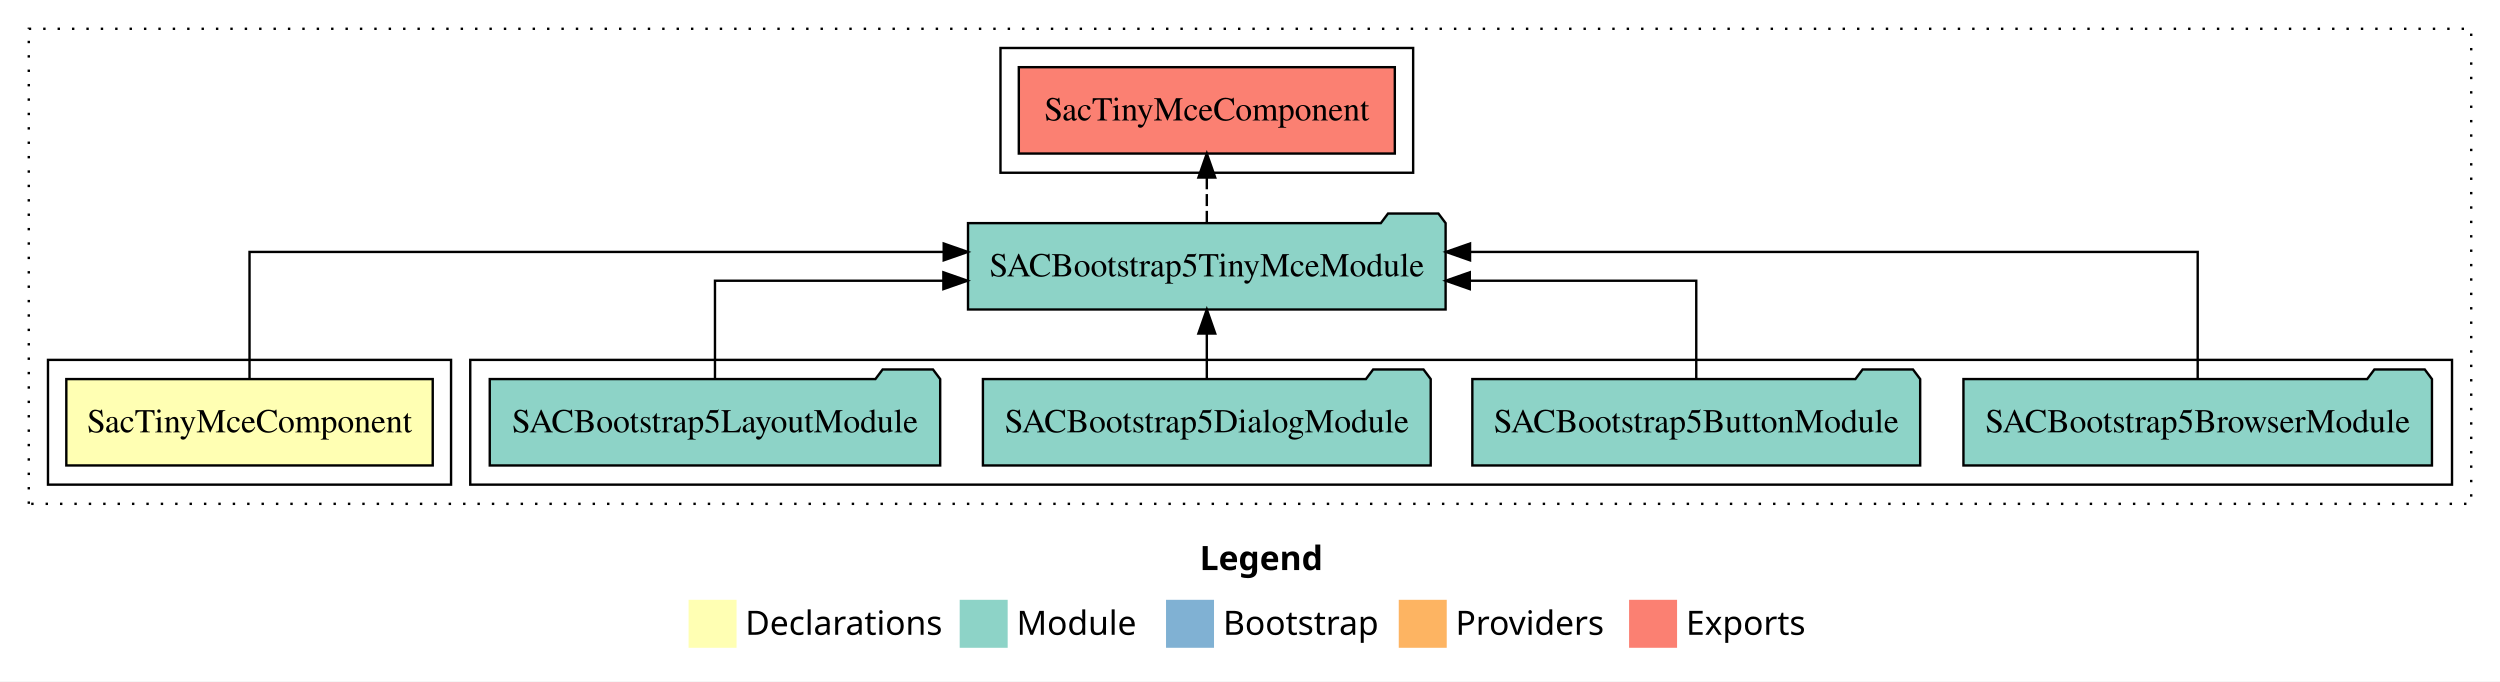
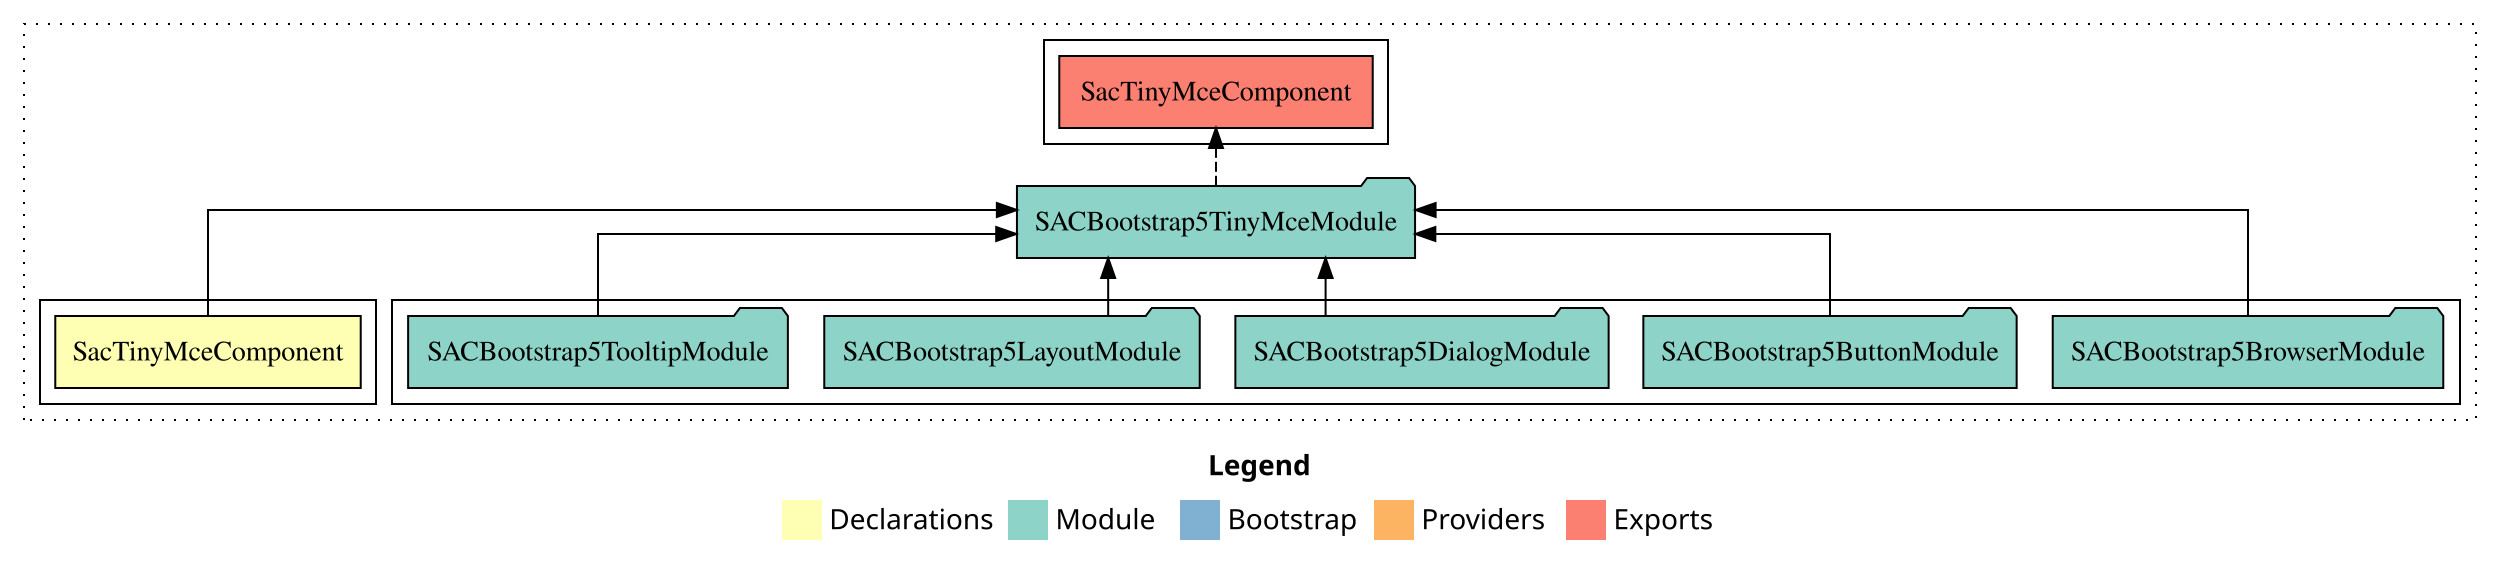
- <svg xmlns="http://www.w3.org/2000/svg" width="1042pt" height="284pt" viewBox="0.00 0.00 1042.00 284.00">
+ <svg xmlns="http://www.w3.org/2000/svg" width="1250pt" height="284pt" viewBox="0.00 0.00 1250.00 284.00">
  <g id="graph0" class="graph" transform="scale(1 1) rotate(0) translate(4 280)">
-     <polygon fill="white" stroke="transparent" points="-4,4 -4,-280 1038,-280 1038,4 -4,4" />
-     <text text-anchor="start" x="496.01" y="-42.4" font-family="Times-12" font-weight="bold" font-size="14.00">Legend</text>
-     <polygon fill="#ffffb3" stroke="transparent" points="283,-10 283,-30 303,-30 303,-10 283,-10" />
-     <text text-anchor="start" x="306.63" y="-15.4" font-family="Times-12" font-size="14.00">  Declarations</text>
-     <polygon fill="#8dd3c7" stroke="transparent" points="396,-10 396,-30 416,-30 416,-10 396,-10" />
-     <text text-anchor="start" x="419.73" y="-15.4" font-family="Times-12" font-size="14.00">  Module</text>
-     <polygon fill="#80b1d3" stroke="transparent" points="482,-10 482,-30 502,-30 502,-10 482,-10" />
-     <text text-anchor="start" x="505.78" y="-15.4" font-family="Times-12" font-size="14.00">  Bootstrap</text>
-     <polygon fill="#fdb462" stroke="transparent" points="579,-10 579,-30 599,-30 599,-10 579,-10" />
-     <text text-anchor="start" x="602.67" y="-15.4" font-family="Times-12" font-size="14.00">  Providers</text>
-     <polygon fill="#fb8072" stroke="transparent" points="675,-10 675,-30 695,-30 695,-10 675,-10" />
-     <text text-anchor="start" x="698.73" y="-15.4" font-family="Times-12" font-size="14.00">  Exports</text>
+     <polygon fill="white" stroke="transparent" points="-4,4 -4,-280 1246,-280 1246,4 -4,4" />
+     <text text-anchor="start" x="600.01" y="-42.4" font-family="Times-12" font-weight="bold" font-size="14.00">Legend</text>
+     <polygon fill="#ffffb3" stroke="transparent" points="387,-10 387,-30 407,-30 407,-10 387,-10" />
+     <text text-anchor="start" x="410.63" y="-15.4" font-family="Times-12" font-size="14.00">  Declarations</text>
+     <polygon fill="#8dd3c7" stroke="transparent" points="500,-10 500,-30 520,-30 520,-10 500,-10" />
+     <text text-anchor="start" x="523.73" y="-15.4" font-family="Times-12" font-size="14.00">  Module</text>
+     <polygon fill="#80b1d3" stroke="transparent" points="586,-10 586,-30 606,-30 606,-10 586,-10" />
+     <text text-anchor="start" x="609.78" y="-15.4" font-family="Times-12" font-size="14.00">  Bootstrap</text>
+     <polygon fill="#fdb462" stroke="transparent" points="683,-10 683,-30 703,-30 703,-10 683,-10" />
+     <text text-anchor="start" x="706.67" y="-15.4" font-family="Times-12" font-size="14.00">  Providers</text>
+     <polygon fill="#fb8072" stroke="transparent" points="779,-10 779,-30 799,-30 799,-10 779,-10" />
+     <text text-anchor="start" x="802.73" y="-15.4" font-family="Times-12" font-size="14.00">  Exports</text>
    <g id="clust1" class="cluster">
-       <polygon fill="none" stroke="black" stroke-dasharray="1,5" points="8,-70 8,-268 1026,-268 1026,-70 8,-70" />
-     </g>
-     <g id="clust5" class="cluster">
-       <polygon fill="none" stroke="black" points="413,-208 413,-260 585,-260 585,-208 413,-208" />
+       <polygon fill="none" stroke="black" stroke-dasharray="1,5" points="8,-70 8,-268 1234,-268 1234,-70 8,-70" />
    </g>
    <g id="clust4" class="cluster">
-       <polygon fill="none" stroke="black" points="192,-78 192,-130 1018,-130 1018,-78 192,-78" />
+       <polygon fill="none" stroke="black" points="192,-78 192,-130 1226,-130 1226,-78 192,-78" />
    </g>
    <g id="clust2" class="cluster">
      <polygon fill="none" stroke="black" points="16,-78 16,-130 184,-130 184,-78 16,-78" />
+     </g>
+     <g id="clust5" class="cluster">
+       <polygon fill="none" stroke="black" points="518,-208 518,-260 690,-260 690,-208 518,-208" />
    </g>
    <g id="node1" class="node">
      <polygon fill="#ffffb3" stroke="black" points="176.36,-122 23.64,-122 23.64,-86 176.36,-86 176.36,-122" />
      <text text-anchor="middle" x="100" y="-99.8" font-family="Times,serif" font-size="14.00">SacTinyMceComponent</text>
    </g>
    <g id="node2" class="node">
-       <polygon fill="#8dd3c7" stroke="black" points="598.53,-187 595.53,-191 574.53,-191 571.53,-187 399.47,-187 399.47,-151 598.53,-151 598.53,-187" />
-       <text text-anchor="middle" x="499" y="-164.8" font-family="Times,serif" font-size="14.00">SACBootstrap5TinyMceModule</text>
+       <polygon fill="#8dd3c7" stroke="black" points="703.53,-187 700.53,-191 679.53,-191 676.53,-187 504.47,-187 504.47,-151 703.53,-151 703.53,-187" />
+       <text text-anchor="middle" x="604" y="-164.8" font-family="Times,serif" font-size="14.00">SACBootstrap5TinyMceModule</text>
    </g>
    <g id="edge1" class="edge">
-       <path fill="none" stroke="black" d="M100,-122.28C100,-143.32 100,-175 100,-175 100,-175 389.34,-175 389.34,-175" />
-       <polygon fill="black" stroke="black" points="389.34,-178.5 399.34,-175 389.34,-171.5 389.34,-178.5" />
+       <path fill="none" stroke="black" d="M100,-122.28C100,-143.32 100,-175 100,-175 100,-175 494.43,-175 494.43,-175" />
+       <polygon fill="black" stroke="black" points="494.43,-178.5 504.43,-175 494.43,-171.5 494.43,-178.5" />
+     </g>
+     <g id="node8" class="node">
+       <polygon fill="#fb8072" stroke="black" points="682.36,-252 525.64,-252 525.64,-216 682.36,-216 682.36,-252" />
+       <text text-anchor="middle" x="604" y="-229.8" font-family="Times,serif" font-size="14.00">SacTinyMceComponent </text>
+     </g>
+     <g id="edge7" class="edge">
+       <path fill="none" stroke="black" stroke-dasharray="5,2" d="M604,-187.11C604,-187.11 604,-205.99 604,-205.99" />
+       <polygon fill="black" stroke="black" points="600.5,-205.99 604,-215.99 607.5,-205.99 600.5,-205.99" />
+     </g>
+     <g id="node3" class="node">
+       <polygon fill="#8dd3c7" stroke="black" points="1217.64,-122 1214.64,-126 1193.64,-126 1190.64,-122 1022.36,-122 1022.36,-86 1217.64,-86 1217.64,-122" />
+       <text text-anchor="middle" x="1120" y="-99.8" font-family="Times,serif" font-size="14.00">SACBootstrap5BrowserModule</text>
+     </g>
+     <g id="edge2" class="edge">
+       <path fill="none" stroke="black" d="M1120,-122.28C1120,-143.32 1120,-175 1120,-175 1120,-175 713.8,-175 713.8,-175" />
+       <polygon fill="black" stroke="black" points="713.8,-171.5 703.8,-175 713.8,-178.5 713.8,-171.5" />
+     </g>
+     <g id="node4" class="node">
+       <polygon fill="#8dd3c7" stroke="black" points="1004.33,-122 1001.33,-126 980.33,-126 977.33,-122 817.67,-122 817.67,-86 1004.33,-86 1004.33,-122" />
+       <text text-anchor="middle" x="911" y="-99.8" font-family="Times,serif" font-size="14.00">SACBootstrap5ButtonModule</text>
+     </g>
+     <g id="edge3" class="edge">
+       <path fill="none" stroke="black" d="M911,-122.02C911,-139.37 911,-163 911,-163 911,-163 713.67,-163 713.67,-163" />
+       <polygon fill="black" stroke="black" points="713.67,-159.5 703.67,-163 713.67,-166.5 713.67,-159.5" />
+     </g>
+     <g id="node5" class="node">
+       <polygon fill="#8dd3c7" stroke="black" points="800.32,-122 797.32,-126 776.32,-126 773.32,-122 613.68,-122 613.68,-86 800.32,-86 800.32,-122" />
+       <text text-anchor="middle" x="707" y="-99.8" font-family="Times,serif" font-size="14.00">SACBootstrap5DialogModule</text>
+     </g>
+     <g id="edge4" class="edge">
+       <path fill="none" stroke="black" d="M658.8,-122.11C658.8,-122.11 658.8,-140.99 658.8,-140.99" />
+       <polygon fill="black" stroke="black" points="655.3,-140.99 658.8,-150.99 662.3,-140.99 655.3,-140.99" />
+     </g>
+     <g id="node6" class="node">
+       <polygon fill="#8dd3c7" stroke="black" points="595.87,-122 592.87,-126 571.87,-126 568.87,-122 408.13,-122 408.13,-86 595.87,-86 595.87,-122" />
+       <text text-anchor="middle" x="502" y="-99.8" font-family="Times,serif" font-size="14.00">SACBootstrap5LayoutModule</text>
+     </g>
+     <g id="edge5" class="edge">
+       <path fill="none" stroke="black" d="M550.09,-122.11C550.09,-122.11 550.09,-140.99 550.09,-140.99" />
+       <polygon fill="black" stroke="black" points="546.59,-140.99 550.09,-150.99 553.59,-140.99 546.59,-140.99" />
    </g>
    <g id="node7" class="node">
-       <polygon fill="#fb8072" stroke="black" points="577.36,-252 420.64,-252 420.64,-216 577.36,-216 577.36,-252" />
-       <text text-anchor="middle" x="499" y="-229.8" font-family="Times,serif" font-size="14.00">SacTinyMceComponent </text>
+       <polygon fill="#8dd3c7" stroke="black" points="389.94,-122 386.94,-126 365.94,-126 362.94,-122 200.06,-122 200.06,-86 389.94,-86 389.94,-122" />
+       <text text-anchor="middle" x="295" y="-99.8" font-family="Times,serif" font-size="14.00">SACBootstrap5TooltipModule</text>
    </g>
    <g id="edge6" class="edge">
-       <path fill="none" stroke="black" stroke-dasharray="5,2" d="M499,-187.11C499,-187.11 499,-205.99 499,-205.99" />
-       <polygon fill="black" stroke="black" points="495.5,-205.99 499,-215.99 502.5,-205.99 495.5,-205.99" />
-     </g>
-     <g id="node3" class="node">
-       <polygon fill="#8dd3c7" stroke="black" points="1009.64,-122 1006.64,-126 985.64,-126 982.64,-122 814.36,-122 814.36,-86 1009.64,-86 1009.64,-122" />
-       <text text-anchor="middle" x="912" y="-99.8" font-family="Times,serif" font-size="14.00">SACBootstrap5BrowserModule</text>
-     </g>
-     <g id="edge2" class="edge">
-       <path fill="none" stroke="black" d="M912,-122.28C912,-143.32 912,-175 912,-175 912,-175 608.71,-175 608.71,-175" />
-       <polygon fill="black" stroke="black" points="608.71,-171.5 598.71,-175 608.71,-178.5 608.71,-171.5" />
-     </g>
-     <g id="node4" class="node">
-       <polygon fill="#8dd3c7" stroke="black" points="796.33,-122 793.33,-126 772.33,-126 769.33,-122 609.67,-122 609.67,-86 796.33,-86 796.33,-122" />
-       <text text-anchor="middle" x="703" y="-99.8" font-family="Times,serif" font-size="14.00">SACBootstrap5ButtonModule</text>
-     </g>
-     <g id="edge3" class="edge">
-       <path fill="none" stroke="black" d="M703,-122.02C703,-139.37 703,-163 703,-163 703,-163 608.61,-163 608.61,-163" />
-       <polygon fill="black" stroke="black" points="608.61,-159.5 598.61,-163 608.61,-166.5 608.61,-159.5" />
-     </g>
-     <g id="node5" class="node">
-       <polygon fill="#8dd3c7" stroke="black" points="592.32,-122 589.32,-126 568.32,-126 565.32,-122 405.68,-122 405.68,-86 592.32,-86 592.32,-122" />
-       <text text-anchor="middle" x="499" y="-99.8" font-family="Times,serif" font-size="14.00">SACBootstrap5DialogModule</text>
-     </g>
-     <g id="edge4" class="edge">
-       <path fill="none" stroke="black" d="M499,-122.11C499,-122.11 499,-140.99 499,-140.99" />
-       <polygon fill="black" stroke="black" points="495.5,-140.99 499,-150.99 502.5,-140.99 495.5,-140.99" />
-     </g>
-     <g id="node6" class="node">
-       <polygon fill="#8dd3c7" stroke="black" points="387.87,-122 384.87,-126 363.87,-126 360.87,-122 200.13,-122 200.13,-86 387.87,-86 387.87,-122" />
-       <text text-anchor="middle" x="294" y="-99.8" font-family="Times,serif" font-size="14.00">SACBootstrap5LayoutModule</text>
-     </g>
-     <g id="edge5" class="edge">
-       <path fill="none" stroke="black" d="M294,-122.02C294,-139.37 294,-163 294,-163 294,-163 389.2,-163 389.2,-163" />
-       <polygon fill="black" stroke="black" points="389.2,-166.5 399.2,-163 389.2,-159.5 389.2,-166.5" />
+       <path fill="none" stroke="black" d="M295,-122.02C295,-139.37 295,-163 295,-163 295,-163 494.1,-163 494.1,-163" />
+       <polygon fill="black" stroke="black" points="494.1,-166.5 504.1,-163 494.1,-159.5 494.1,-166.5" />
    </g>
  </g>
</svg>
